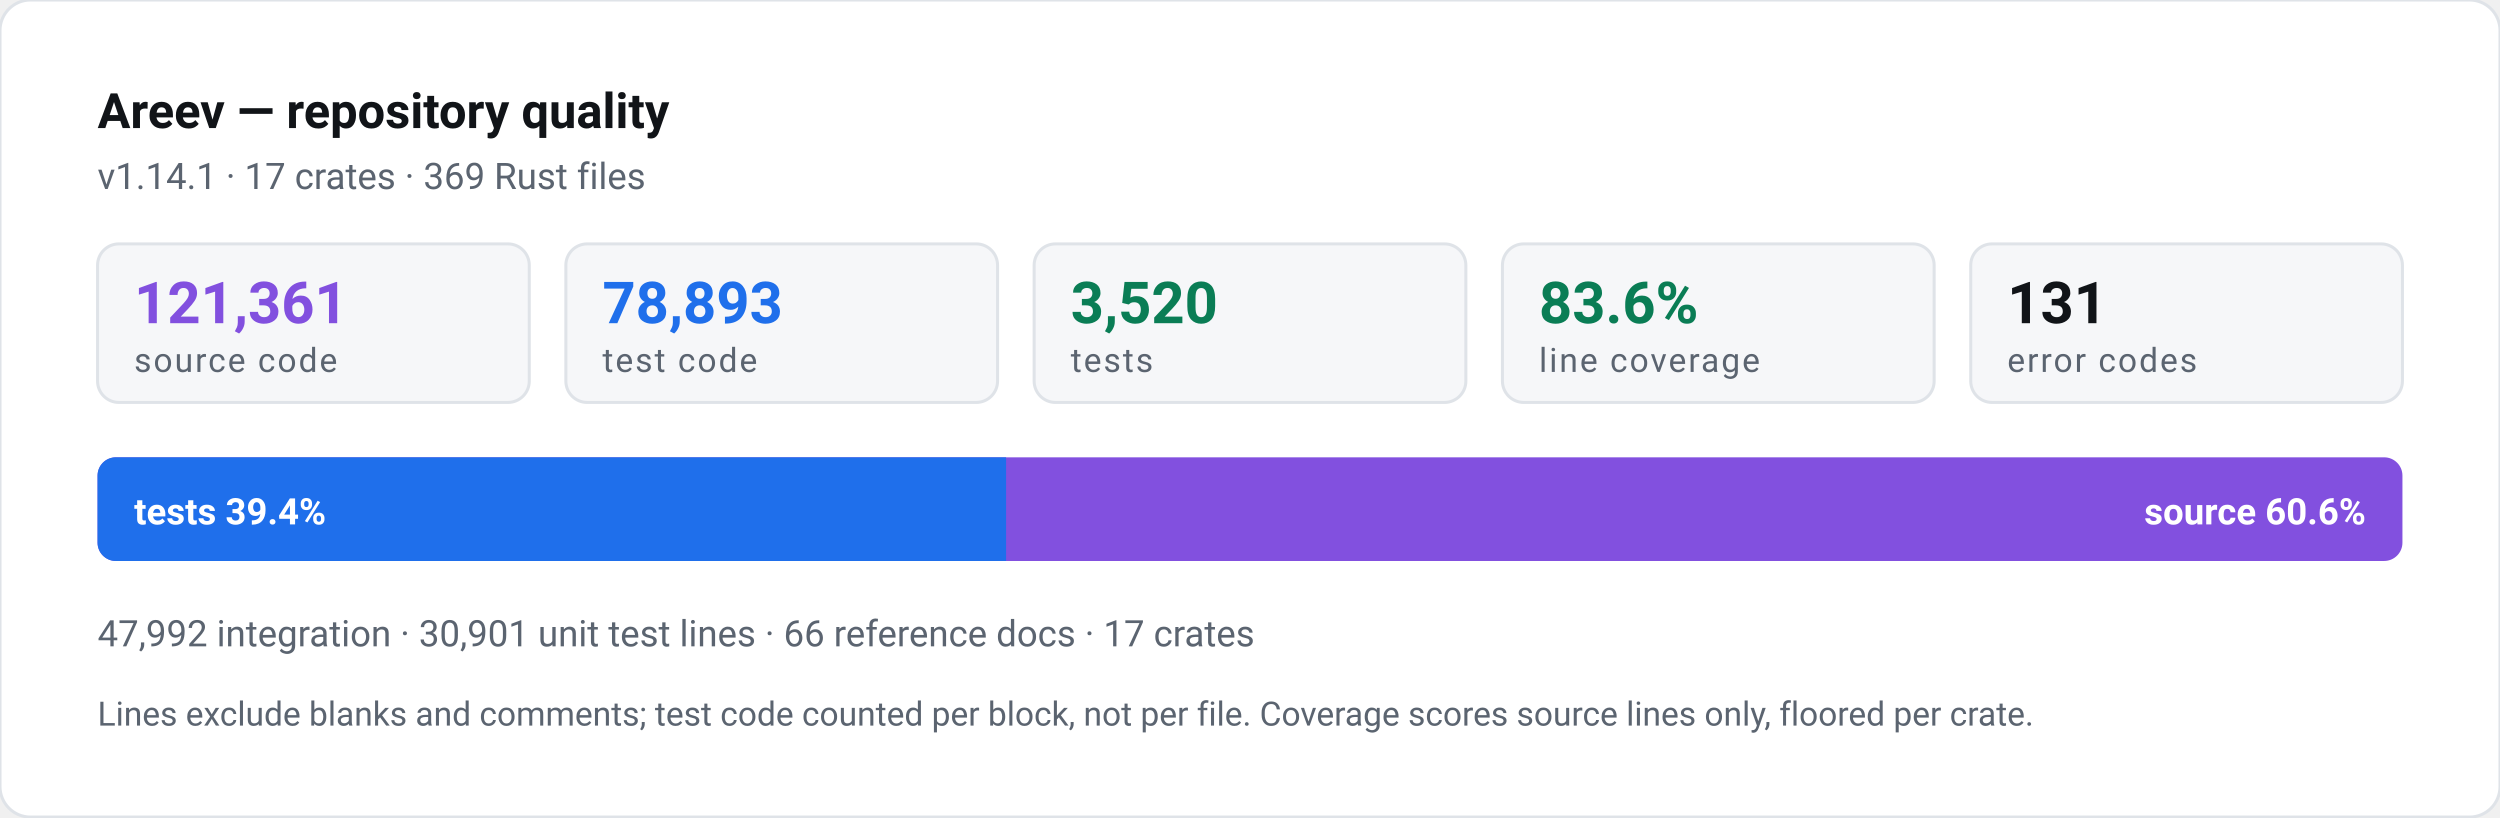
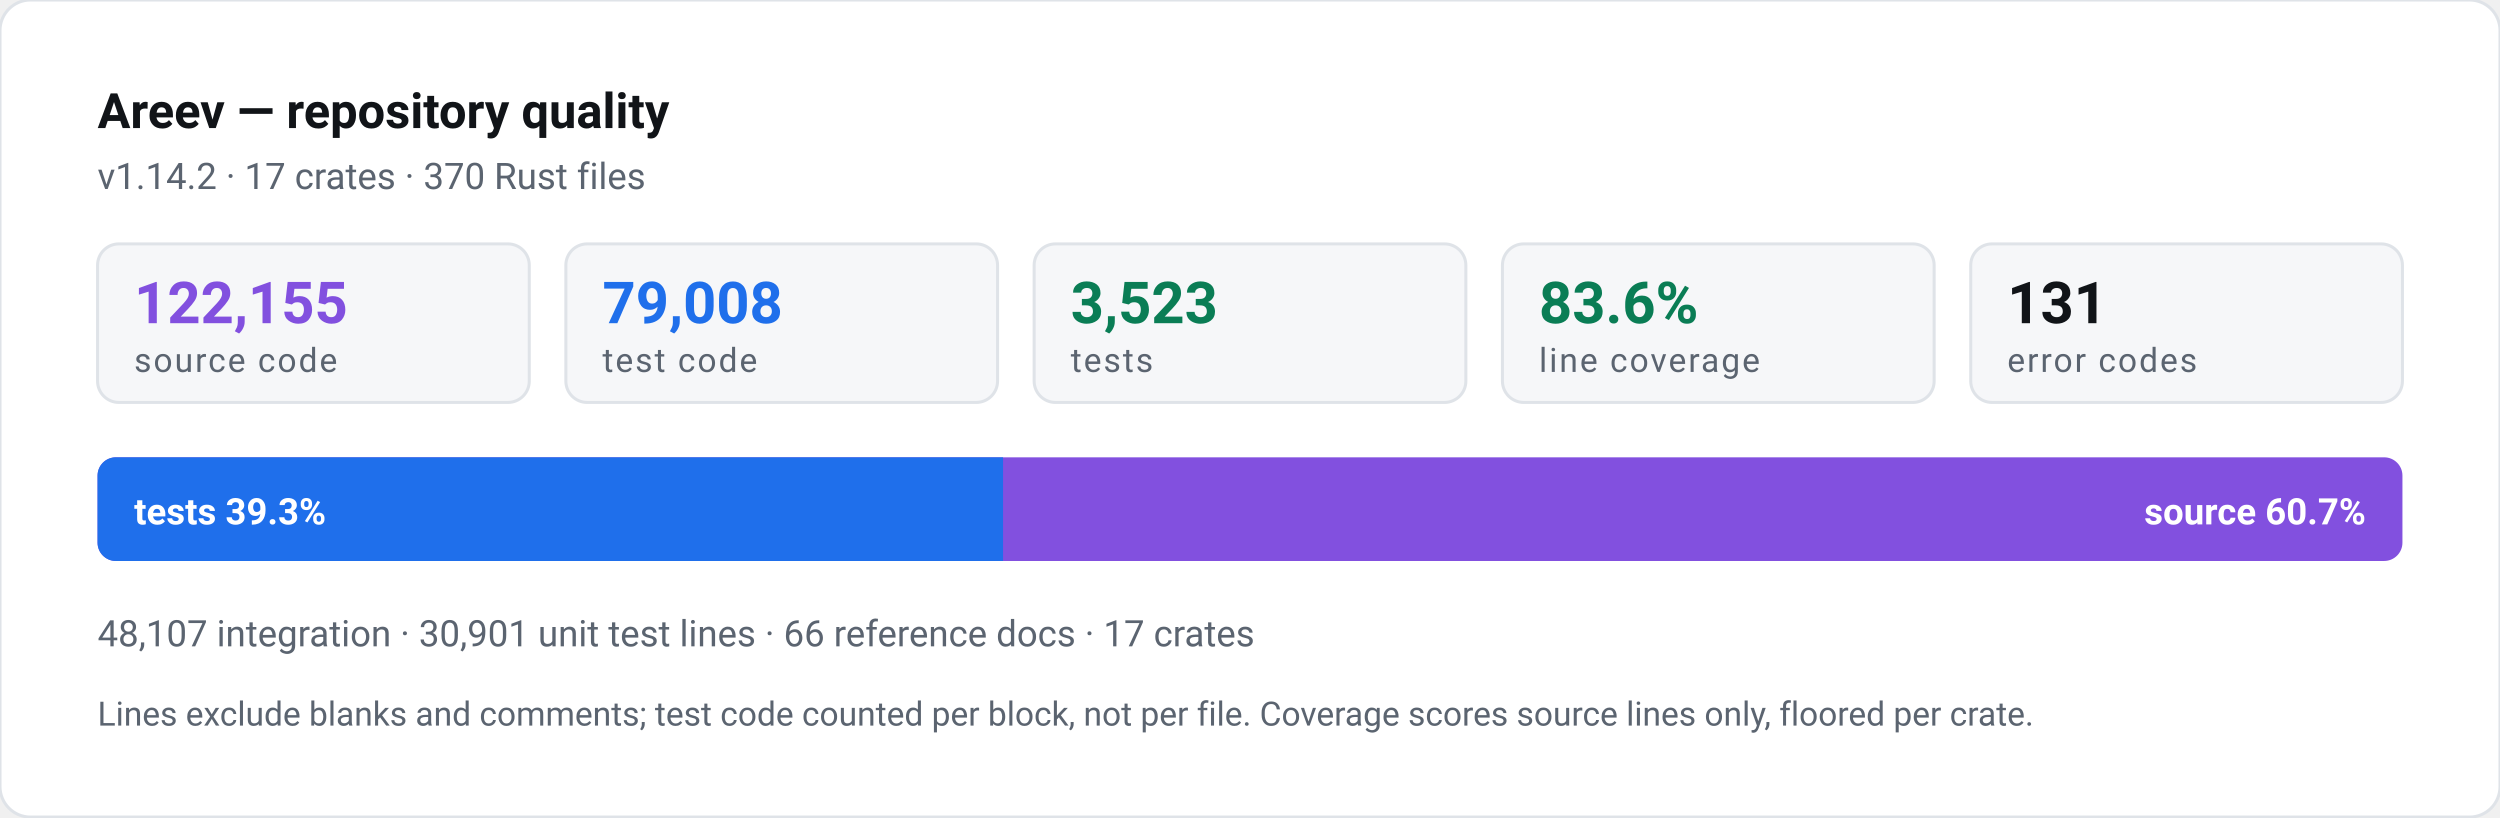
- <svg xmlns="http://www.w3.org/2000/svg" width="820" height="268" viewBox="0 0 820 268" role="img" aria-label="Areev repository quality: 78,893 lines of test code against 121,361 lines of source, 3,520 tests, 83.6% line coverage">
+ <svg xmlns="http://www.w3.org/2000/svg" width="820" height="268" viewBox="0 0 820 268" role="img" aria-label="Areev repository quality: 79,008 lines of test code against 122,155 lines of source, 3,523 tests, 83.6% line coverage">
  <style>text{font-family:ui-sans-serif,-apple-system,"Segoe UI",Roboto,Helvetica,Arial,sans-serif}.n{font-weight:700;font-variant-numeric:tabular-nums}.l{font-size:11px;letter-spacing:.06em;text-transform:uppercase}</style>
  <rect width="820" height="268" rx="10" fill="#ffffff" stroke="#dfe3e8" />
  <text x="32" y="42" class="n" font-size="16" fill="#111418">Areev — repository quality</text>
-   <text x="32" y="62" font-size="12" fill="#5b6470">v1.14.1 · 17 crates · 369 Rust files</text>
+   <text x="32" y="62" font-size="12" fill="#5b6470">v1.14.2 · 17 crates · 370 Rust files</text>
  <rect x="32.0" y="80" width="141.6" height="52" rx="7" fill="#f6f7f9" stroke="#dfe3e8" />
-   <text x="44.0" y="106" class="n" font-size="19" fill="#8250df">121,361</text>
+   <text x="44.0" y="106" class="n" font-size="19" fill="#8250df">122,155</text>
  <text x="44.0" y="122" class="l" fill="#5b6470">source code</text>
  <rect x="185.6" y="80" width="141.6" height="52" rx="7" fill="#f6f7f9" stroke="#dfe3e8" />
-   <text x="197.6" y="106" class="n" font-size="19" fill="#1f6feb">78,893</text>
+   <text x="197.6" y="106" class="n" font-size="19" fill="#1f6feb">79,008</text>
  <text x="197.6" y="122" class="l" fill="#5b6470">test code</text>
  <rect x="339.2" y="80" width="141.6" height="52" rx="7" fill="#f6f7f9" stroke="#dfe3e8" />
-   <text x="351.2" y="106" class="n" font-size="19" fill="#0a7d55">3,520</text>
+   <text x="351.2" y="106" class="n" font-size="19" fill="#0a7d55">3,523</text>
  <text x="351.2" y="122" class="l" fill="#5b6470">tests</text>
  <rect x="492.8" y="80" width="141.6" height="52" rx="7" fill="#f6f7f9" stroke="#dfe3e8" />
  <text x="504.8" y="106" class="n" font-size="19" fill="#0a7d55">83.6%</text>
  <text x="504.8" y="122" class="l" fill="#5b6470">line coverage</text>
  <rect x="646.4" y="80" width="141.6" height="52" rx="7" fill="#f6f7f9" stroke="#dfe3e8" />
  <text x="658.4" y="106" class="n" font-size="19" fill="#111418">131</text>
  <text x="658.4" y="122" class="l" fill="#5b6470">error codes</text>
  <rect x="32" y="150" width="756" height="34" rx="6" fill="#8250df" />
-   <path d="M32 156a6 6 0 0 1 6-6h292v34h-292a6 6 0 0 1-6-6z" fill="#1f6feb" />
-   <text x="44" y="172" class="n" font-size="12" fill="#ffffff">tests 39.4%</text>
-   <text x="776" y="172" class="n" font-size="12" fill="#ffffff" text-anchor="end">source 60.6%</text>
-   <text x="32" y="212" font-size="12" fill="#5b6470">47,992 integration · 30,901 unit test lines · 66 reference docs · 17 crates</text>
+   <path d="M32 156a6 6 0 0 1 6-6h291v34h-291a6 6 0 0 1-6-6z" fill="#1f6feb" />
+   <text x="44" y="172" class="n" font-size="12" fill="#ffffff">tests 39.3%</text>
+   <text x="776" y="172" class="n" font-size="12" fill="#ffffff" text-anchor="end">source 60.7%</text>
+   <text x="32" y="212" font-size="12" fill="#5b6470">48,107 integration · 30,901 unit test lines · 66 reference docs · 17 crates</text>
  <text x="32" y="238" font-size="11" fill="#5b6470">Lines exclude blanks and comments; test code counted per block, not per file. Coverage scores source lines only, floored per crate.</text>
</svg>
